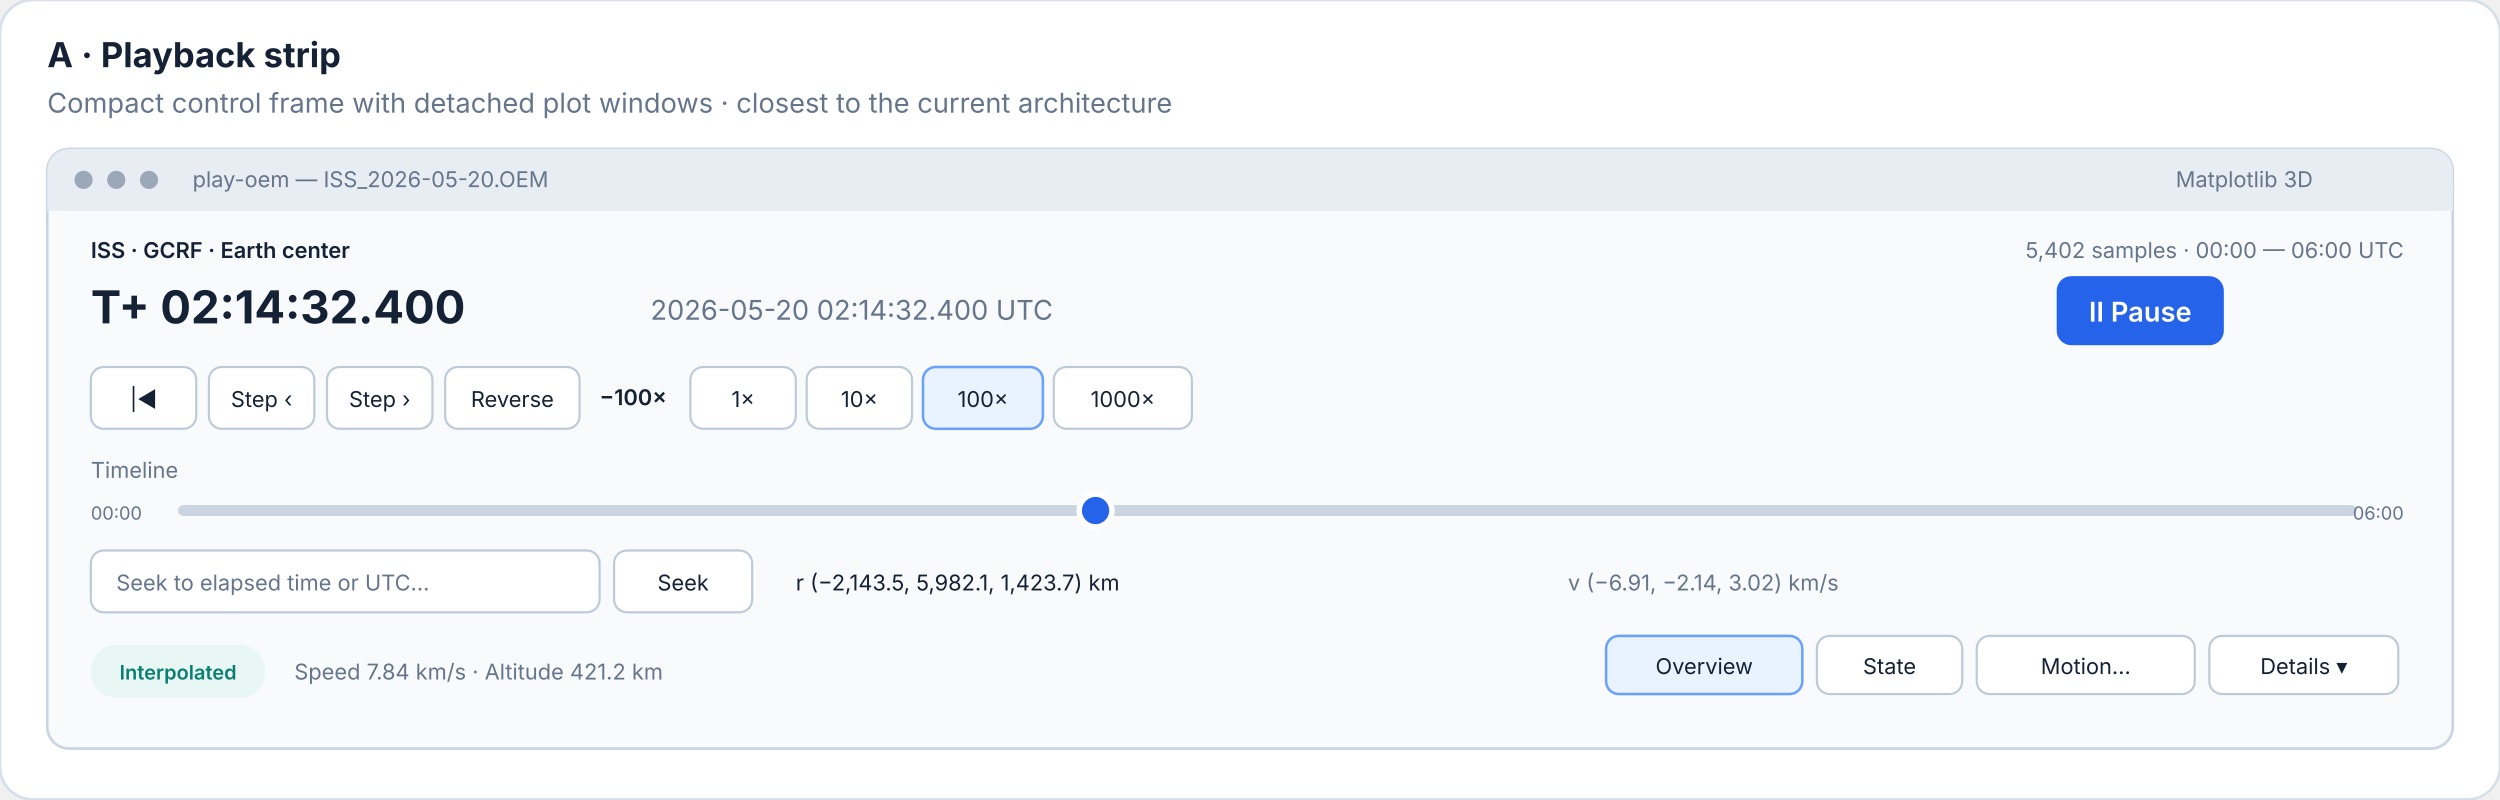
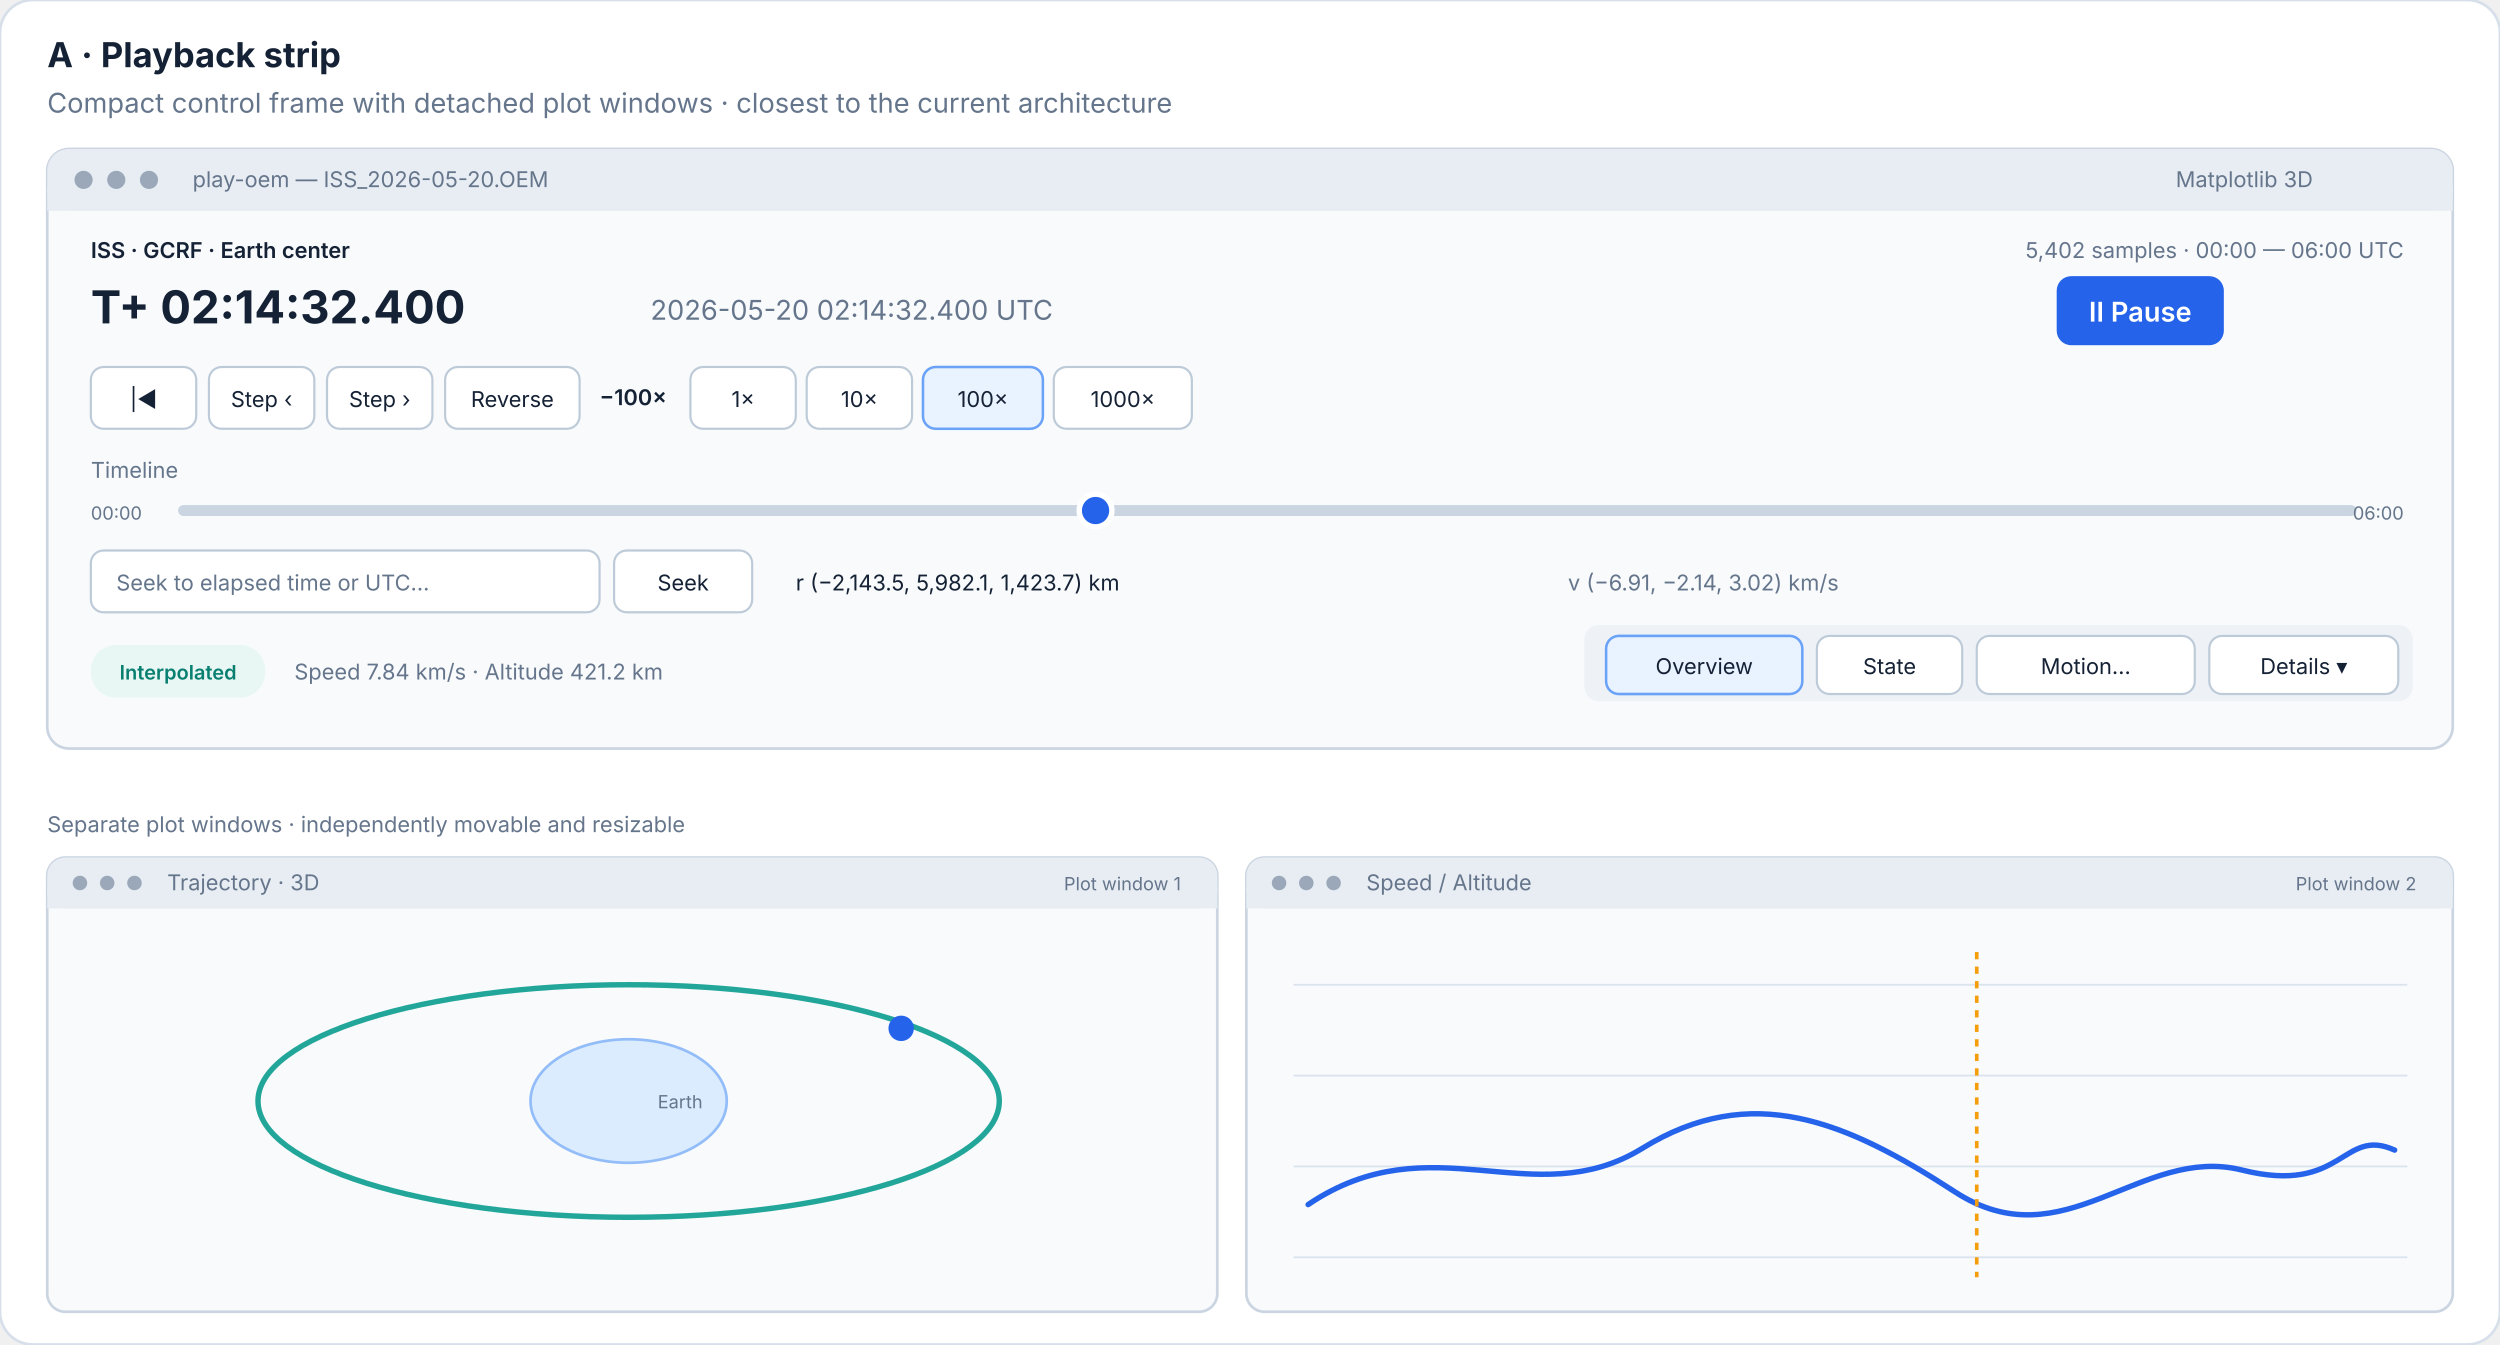
- <svg xmlns="http://www.w3.org/2000/svg" width="1376" height="440" viewBox="32 108 1376 440" role="img" aria-labelledby="title desc">
+ <svg xmlns="http://www.w3.org/2000/svg" width="1376" height="740" viewBox="32 108 1376 740" role="img" aria-labelledby="title desc">
  <defs>
    <linearGradient id="accent" x1="0" x2="1">
      <stop offset="0" stop-color="#3b82f6" />
      <stop offset="1" stop-color="#14b8a6" />
    </linearGradient>
    <style>
      .bg{fill:#eef2f7}
      .card{fill:#fff;stroke:#d7e0ea;stroke-width:1.5}
      .window{fill:#f8fafc;stroke:#cbd5e1;stroke-width:1.5}
      .chrome{fill:#e8edf3}
      .ink{fill:#152235;font-family:Inter,-apple-system,BlinkMacSystemFont,"Segoe UI",sans-serif}
      .muted{fill:#65758b;font-family:Inter,-apple-system,BlinkMacSystemFont,"Segoe UI",sans-serif}
      .white{fill:#fff;font-family:Inter,-apple-system,BlinkMacSystemFont,"Segoe UI",sans-serif}
      .h1{font-size:28px;font-weight:700}
      .h2{font-size:19px;font-weight:700}
      .body{font-size:15px}
      .small{font-size:12px}
      .tiny{font-size:10px}
      .button{fill:#fff;stroke:#bdcad8;stroke-width:1.2}
      .selected{fill:#e9f2ff;stroke:#6aa2f8;stroke-width:1.4}
      .primary{fill:#2563eb}
      .panel{fill:#fff;stroke:#dce4ed;stroke-width:1}
      .grid{stroke:#dbe4ee;stroke-width:1}
      .plot{fill:none;stroke:#2563eb;stroke-width:3;stroke-linecap:round;stroke-linejoin:round}
      .orbit{fill:none;stroke:#22a69a;stroke-width:3;stroke-linecap:round}
    </style>
  </defs>
-   <rect class="card" x="32" y="108" width="1376" height="440" rx="18" />
+   <rect class="card" x="32" y="108" width="1376" height="740" rx="18" />
  <text class="ink h2" x="58" y="145">A · Playback strip</text>
  <text class="muted body" x="58" y="170">Compact control frame with detached plot windows · closest to the current architecture</text>
  <rect class="window" x="58" y="190" width="1324" height="330" rx="12" />
  <rect class="chrome" x="58" y="190" width="1324" height="34" rx="12" />
  <rect class="chrome" x="58" y="211" width="1324" height="13" />
  <circle cx="78" cy="207" r="5" fill="#9aa8b9" />
  <circle cx="96" cy="207" r="5" fill="#9aa8b9" />
  <circle cx="114" cy="207" r="5" fill="#9aa8b9" />
  <text class="muted small" x="138" y="211">play-oem — ISS_2026-05-20.OEM</text>
  <text class="muted small" x="1305" y="211" text-anchor="end">Matplotlib 3D</text>
  <text class="ink small" x="82" y="250" font-weight="600">ISS · GCRF · Earth center</text>
  <text class="muted small" x="1355" y="250" text-anchor="end">5,402 samples  ·  00:00 — 06:00 UTC</text>
  <text class="ink" x="82" y="286" font-size="25" font-weight="700">T+ 02:14:32.400</text>
  <text class="muted body" x="390" y="284">2026-05-20 02:14:32.400 UTC</text>
  <rect class="primary" x="1164" y="260" width="92" height="38" rx="8" />
  <text class="white body" x="1210" y="285" text-anchor="middle" font-weight="600">Ⅱ Pause</text>
  <rect class="button" x="82" y="310" width="58" height="34" rx="7" />
  <text class="ink small" x="111" y="332" text-anchor="middle">|◀</text>
  <rect class="button" x="147" y="310" width="58" height="34" rx="7" />
  <text class="ink small" x="176" y="332" text-anchor="middle">Step ‹</text>
  <rect class="button" x="212" y="310" width="58" height="34" rx="7" />
  <text class="ink small" x="241" y="332" text-anchor="middle">Step ›</text>
  <rect class="button" x="277" y="310" width="74" height="34" rx="7" />
  <text class="ink small" x="314" y="332" text-anchor="middle">Reverse</text>
  <text class="ink small" x="362" y="331" font-weight="600">−100×</text>
  <rect class="button" x="412" y="310" width="58" height="34" rx="7" />
  <text class="ink small" x="441" y="332" text-anchor="middle">1×</text>
  <rect class="button" x="476" y="310" width="58" height="34" rx="7" />
  <text class="ink small" x="505" y="332" text-anchor="middle">10×</text>
  <rect class="selected" x="540" y="310" width="66" height="34" rx="7" />
  <text class="ink small" x="573" y="332" text-anchor="middle">100×</text>
  <rect class="button" x="612" y="310" width="76" height="34" rx="7" />
  <text class="ink small" x="650" y="332" text-anchor="middle">1000×</text>
  <text class="muted small" x="82" y="371">Timeline</text>
  <text class="muted tiny" x="82" y="394">00:00</text>
  <line x1="133" y1="389" x2="1326" y2="389" stroke="#cbd5e1" stroke-width="6" stroke-linecap="round" />
  <line x1="133" y1="389" x2="635" y2="389" stroke="url(#accent)" stroke-width="6" stroke-linecap="round" />
  <circle cx="635" cy="389" r="9" fill="#2563eb" stroke="#fff" stroke-width="3" />
  <text class="muted tiny" x="1355" y="394" text-anchor="end">06:00</text>
  <rect class="button" x="82" y="411" width="280" height="34" rx="7" />
  <text class="muted small" x="96" y="433">Seek to elapsed time or UTC…</text>
  <rect class="button" x="370" y="411" width="76" height="34" rx="7" />
  <text class="ink small" x="408" y="433" text-anchor="middle">Seek</text>
  <text class="ink small" x="470" y="433">r  (−2,143.5, 5,982.1, 1,423.7) km</text>
  <text class="muted small" x="895" y="433">v  (−6.91, −2.14, 3.02) km/s</text>
  <rect x="82" y="463" width="96" height="29" rx="14" fill="#e8f7f3" />
  <text x="130" y="482" text-anchor="middle" fill="#087f70" font-family="Inter, sans-serif" font-size="11" font-weight="600">Interpolated</text>
+   <rect x="904" y="452" width="456" height="42" rx="8" fill="#eef2f7" />
  <text class="muted small" x="194" y="482">Speed 7.84 km/s  ·  Altitude 421.2 km</text>
  <rect class="selected" x="916" y="458" width="108" height="32" rx="7" />
  <text class="ink small" x="970" y="479" text-anchor="middle">Overview</text>
  <rect class="button" x="1032" y="458" width="80" height="32" rx="7" />
  <text class="ink small" x="1072" y="479" text-anchor="middle">State</text>
  <rect class="button" x="1120" y="458" width="120" height="32" rx="7" />
  <text class="ink small" x="1180" y="479" text-anchor="middle">Motion…</text>
  <rect class="button" x="1248" y="458" width="104" height="32" rx="7" />
  <text class="ink small" x="1300" y="479" text-anchor="middle">Details ▾</text>
+   <text class="muted small" x="58" y="566">Separate plot windows · independently movable and resizable</text>
+   <rect class="window" x="58" y="580" width="644" height="250" rx="10" />
+   <rect class="chrome" x="58" y="580" width="644" height="28" rx="10" />
+   <rect class="chrome" x="58" y="596" width="644" height="12" />
+   <circle cx="76" cy="594" r="4" fill="#9aa8b9" />
+   <circle cx="91" cy="594" r="4" fill="#9aa8b9" />
+   <circle cx="106" cy="594" r="4" fill="#9aa8b9" />
+   <text class="muted small" x="124" y="598">Trajectory · 3D</text>
+   <text class="muted tiny" x="682" y="598" text-anchor="end">Plot window 1</text>
+   <ellipse cx="378" cy="714" rx="204" ry="64" class="orbit" />
+   <ellipse cx="378" cy="714" rx="54" ry="34" fill="#dcecff" stroke="#93bdf8" stroke-width="1.5" />
+   <circle cx="528" cy="674" r="7" fill="#2563eb" />
+   <text class="muted tiny" x="394" y="718">Earth</text>
+   <rect class="window" x="718" y="580" width="664" height="250" rx="10" />
+   <rect class="chrome" x="718" y="580" width="664" height="28" rx="10" />
+   <rect class="chrome" x="718" y="596" width="664" height="12" />
+   <circle cx="736" cy="594" r="4" fill="#9aa8b9" />
+   <circle cx="751" cy="594" r="4" fill="#9aa8b9" />
+   <circle cx="766" cy="594" r="4" fill="#9aa8b9" />
+   <text class="muted small" x="784" y="598">Speed / Altitude</text>
+   <text class="muted tiny" x="1362" y="598" text-anchor="end">Plot window 2</text>
+   <line class="grid" x1="744" y1="650" x2="1357" y2="650" />
+   <line class="grid" x1="744" y1="700" x2="1357" y2="700" />
+   <line class="grid" x1="744" y1="750" x2="1357" y2="750" />
+   <line class="grid" x1="744" y1="800" x2="1357" y2="800" />
+   <path class="plot" d="M752 771 C820 725,876 777,936 740 S1048 725,1108 764 S1210 738,1266 752 S1321 728,1350 741" />
+   <line x1="1120" y1="632" x2="1120" y2="811" stroke="#f59e0b" stroke-width="2" stroke-dasharray="4 4" />
</svg>
